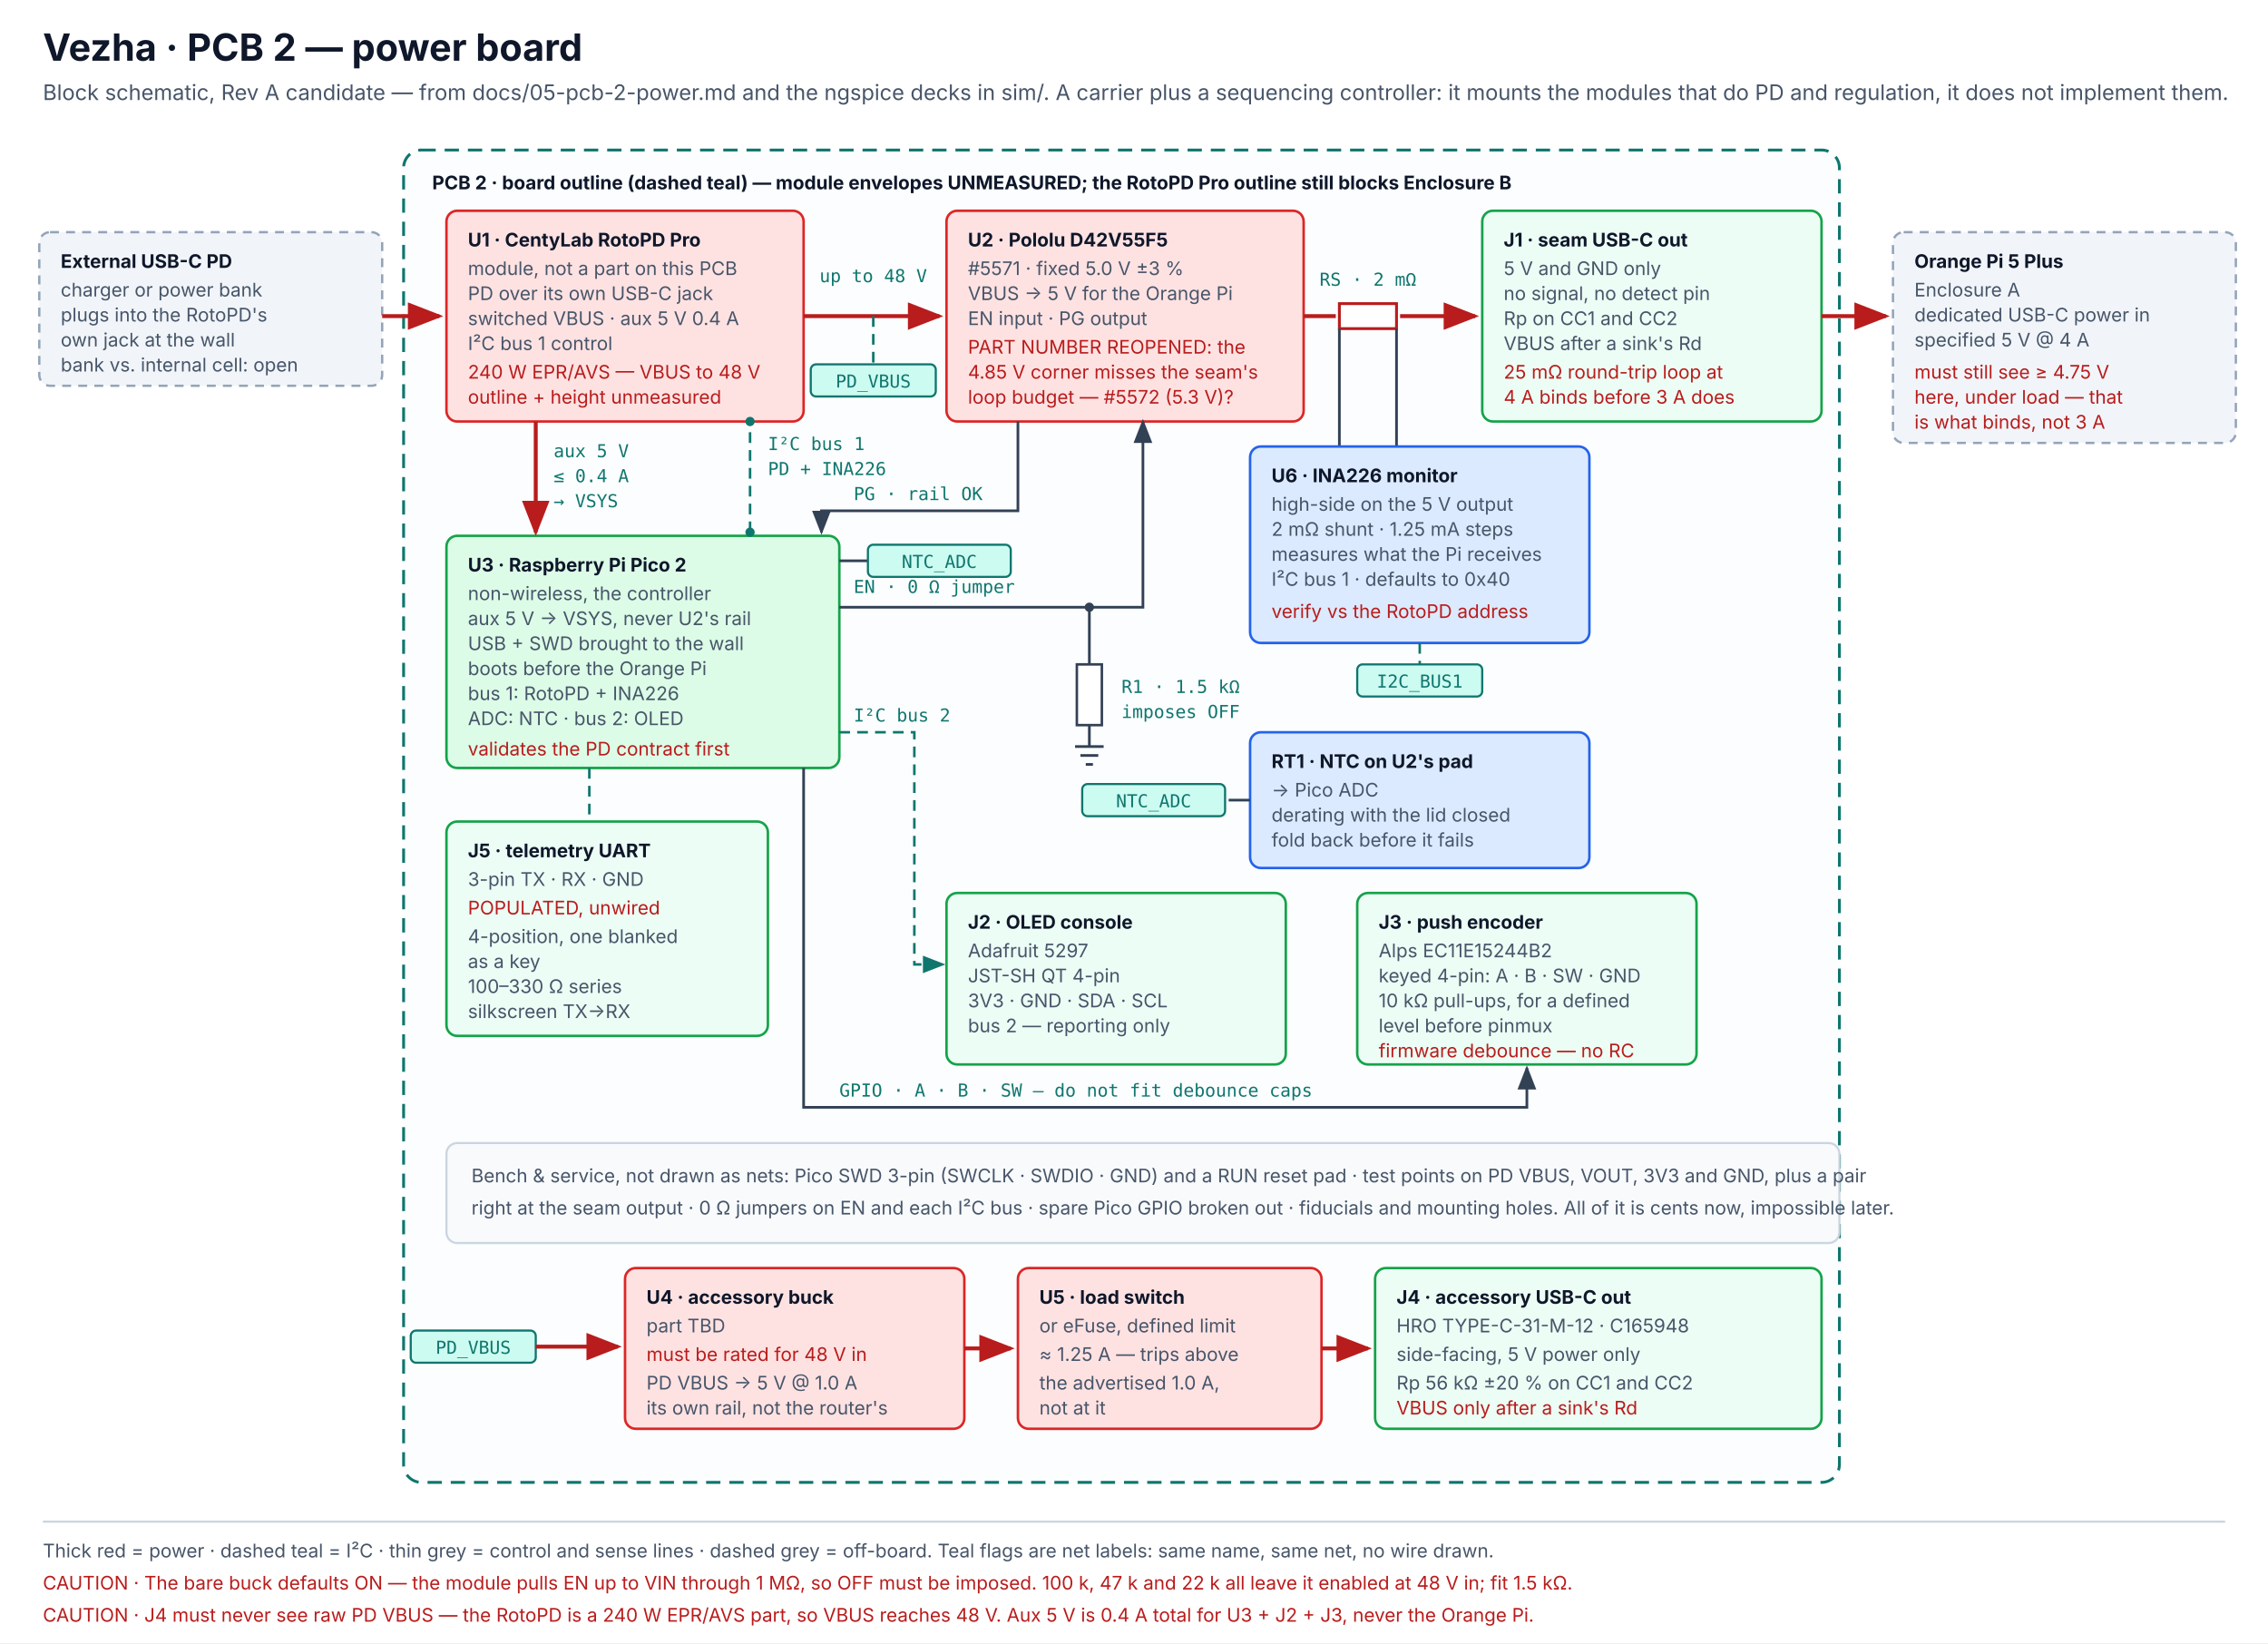
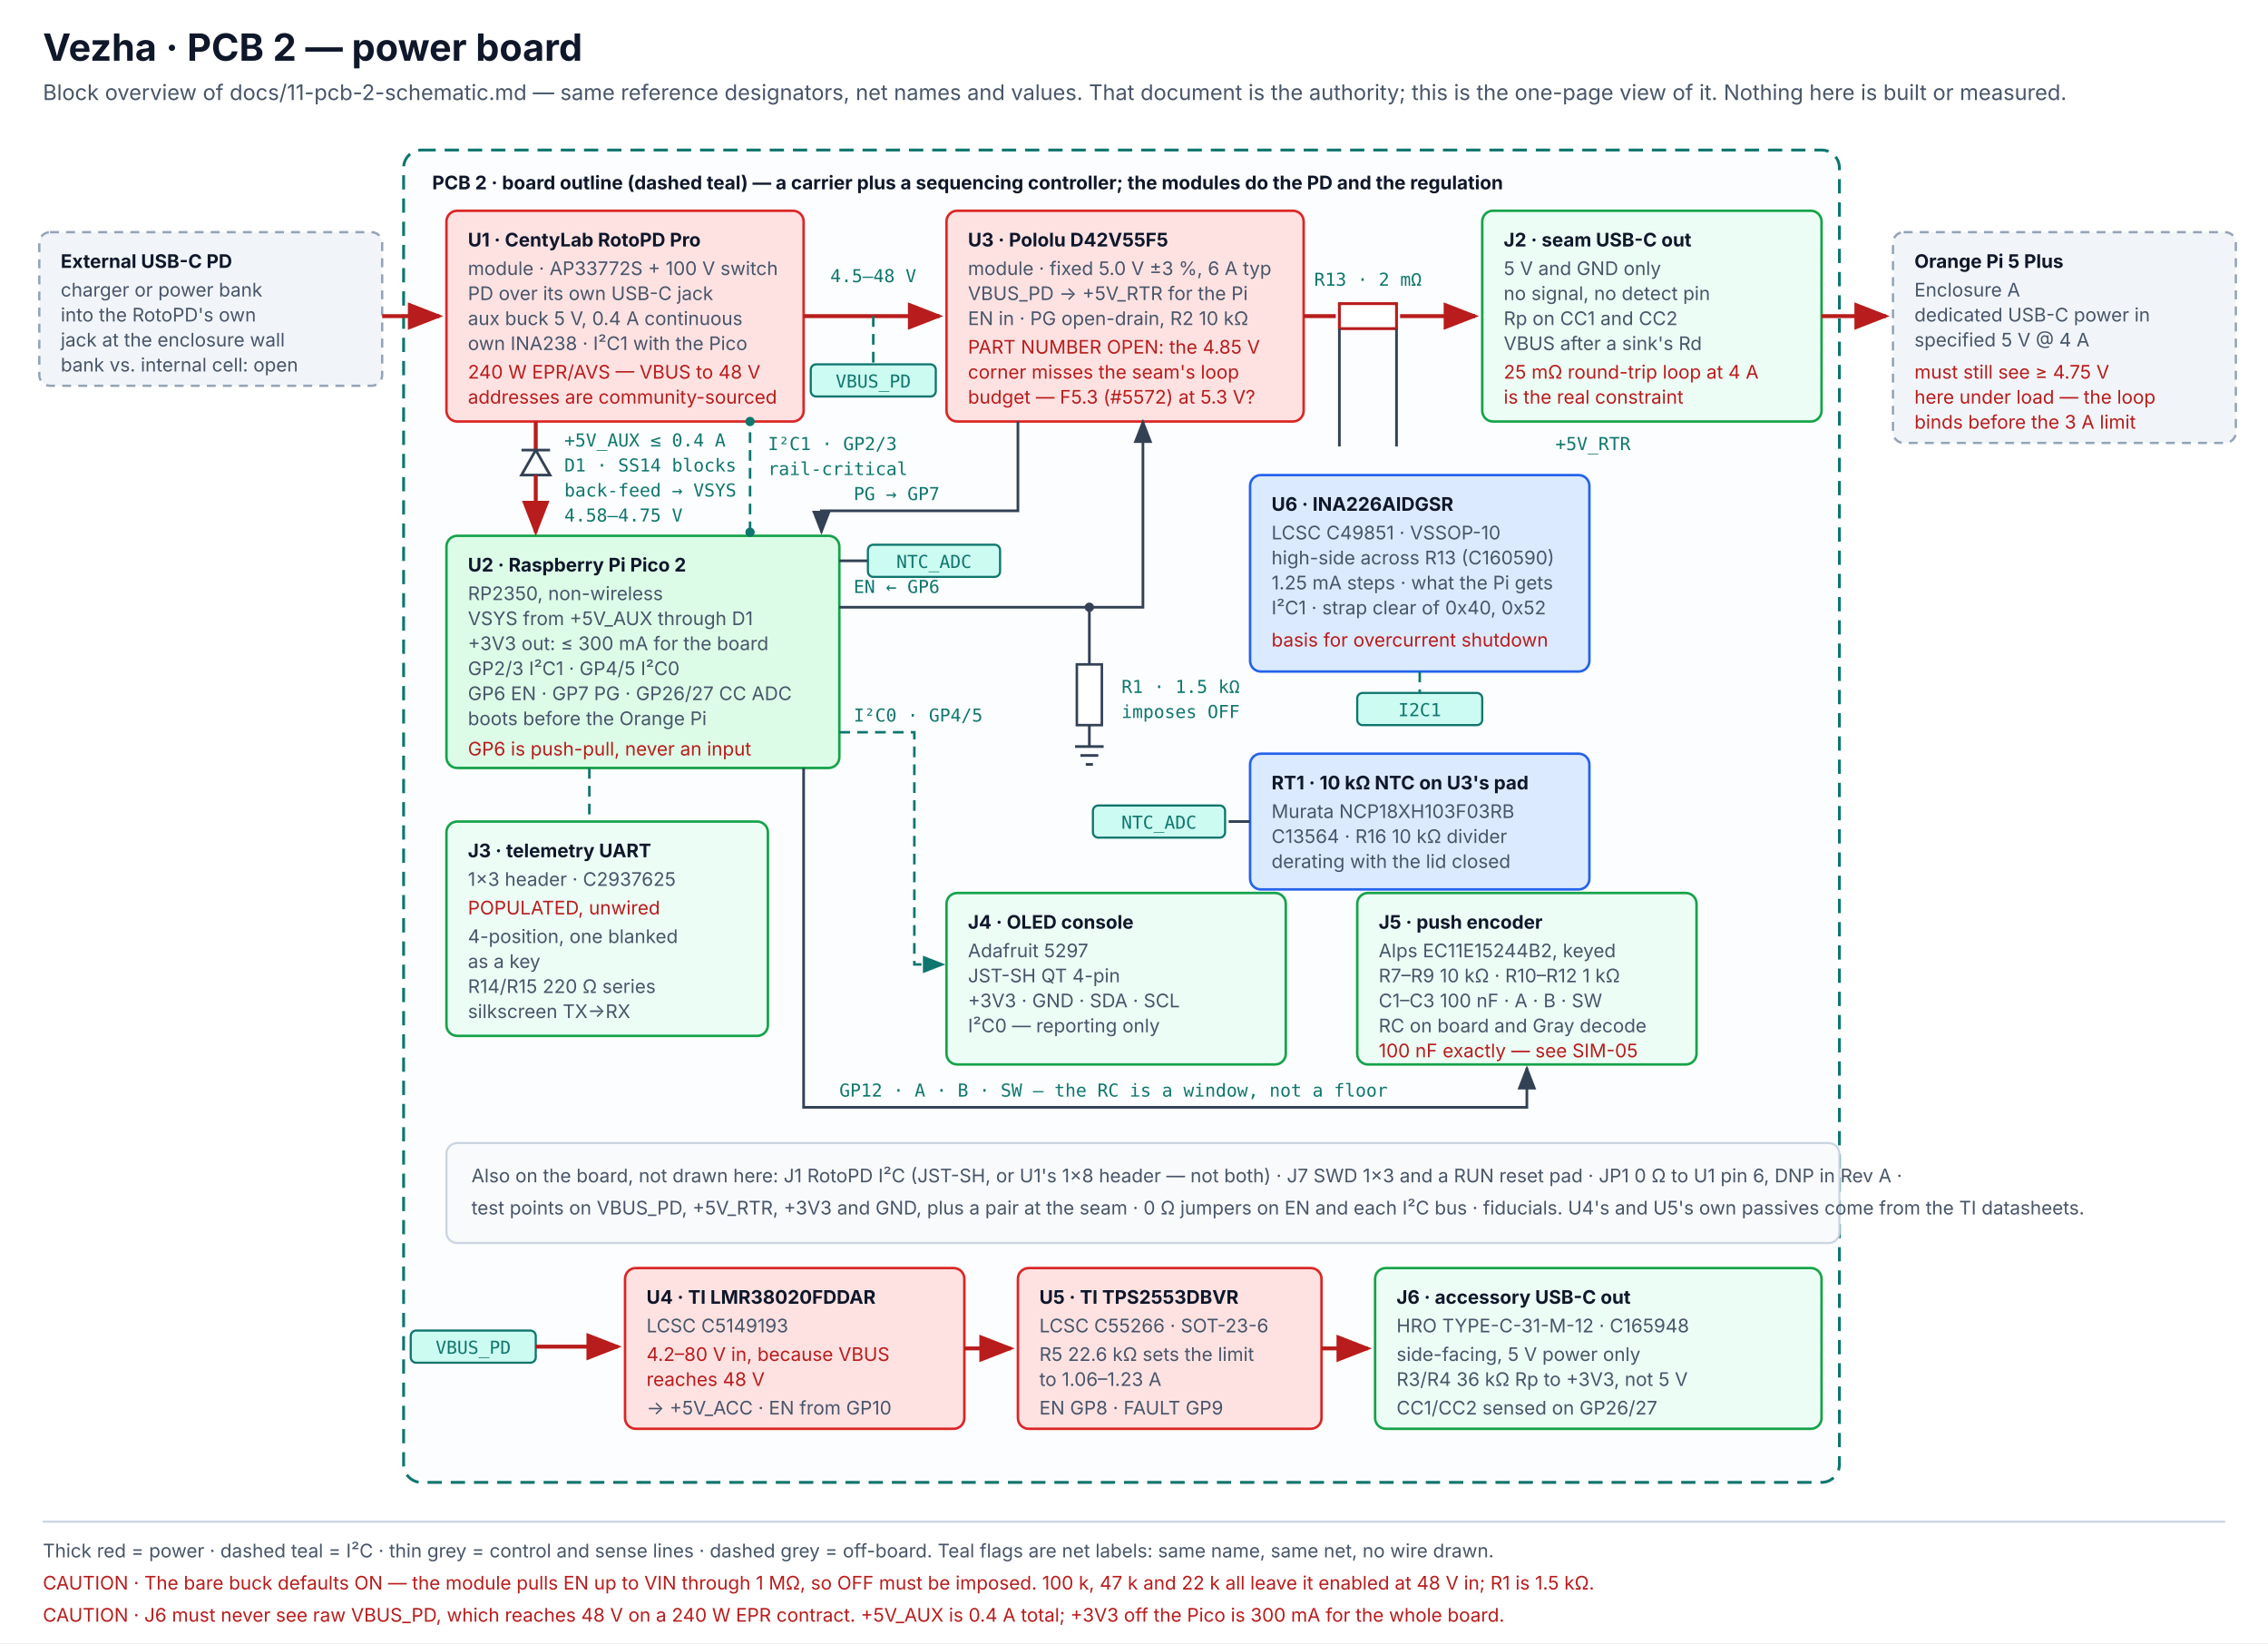
<svg xmlns="http://www.w3.org/2000/svg" viewBox="0 0 1270 920" width="1270" height="920" font-family="Inter, 'Helvetica Neue', Helvetica, Arial, sans-serif">
  <style>
    .bg   { fill:#ffffff; }
    .t    { font-size:21px; font-weight:700; fill:#0f172a; }
    .st   { font-size:12px; fill:#475569; }
    .bd   { font-size:10.5px; fill:#475569; }
    .net  { font-size:10px; fill:#0f766e; font-family:ui-monospace, SFMono-Regular, Menlo, Consolas, monospace; }
    .ref  { font-size:10.5px; font-weight:700; fill:#0f172a; }
    .warn { font-size:10.5px; fill:#b91c1c; }
    .board{ fill:#fbfdfe; stroke:#0f766e; stroke-width:1.6; stroke-dasharray:8 5; }
    .ob   { fill:#f1f5f9; stroke:#94a3b8; stroke-width:1.3; stroke-dasharray:5 4; }
    .pwr  { fill:#fee2e2; stroke:#dc2626; stroke-width:1.4; }
    .ctl  { fill:#dcfce7; stroke:#16a34a; stroke-width:1.4; }
    .conn { fill:#ecfdf5; stroke:#16a34a; stroke-width:1.4; }
-     .ic   { fill:#dbeafe; stroke:#2563eb; stroke-width:1.4; }
+     .sns  { fill:#dbeafe; stroke:#2563eb; stroke-width:1.4; }
    .note { fill:#f8fafc; stroke:#cbd5e1; stroke-width:1.2; }
    .w    { stroke:#b91c1c; stroke-width:2.2; fill:none; }
    .wd   { stroke:#0f766e; stroke-width:1.4; fill:none; stroke-dasharray:6 4; }
    .wc   { stroke:#334155; stroke-width:1.5; fill:none; }
    .ch   { stroke:#cbd5e1; stroke-width:1.2; fill:none; }
    .sym  { stroke:#334155; stroke-width:1.5; fill:none; }
    .flag { fill:#ccfbf1; stroke:#0f766e; stroke-width:1.2; }
  </style>
  <defs>
    <marker id="ar" markerWidth="9" markerHeight="7" refX="8" refY="3.5" orient="auto">
      <polygon points="0 0, 9 3.5, 0 7" fill="#b91c1c" />
    </marker>
    <marker id="arg" markerWidth="9" markerHeight="7" refX="8" refY="3.5" orient="auto">
      <polygon points="0 0, 9 3.5, 0 7" fill="#0f766e" />
    </marker>
    <marker id="ark" markerWidth="9" markerHeight="7" refX="8" refY="3.5" orient="auto">
      <polygon points="0 0, 9 3.5, 0 7" fill="#334155" />
    </marker>
  </defs>
  <rect class="bg" x="0" y="0" width="1270" height="920" />
  <text class="t" x="24" y="34">Vezha · PCB 2 — power board</text>
-   <text class="st" x="24" y="56">Block schematic, Rev A candidate — from docs/05-pcb-2-power.md and the ngspice decks in sim/. A carrier plus a sequencing controller: it mounts the modules that do PD and regulation, it does not implement them.</text>
+   <text class="st" x="24" y="56">Block overview of docs/11-pcb-2-schematic.md — same reference designators, net names and values. That document is the authority; this is the one-page view of it. Nothing here is built or measured.</text>
  <rect class="board" x="226" y="84" width="804" height="746" rx="10" />
-   <text class="ref" x="242" y="106">PCB 2 · board outline (dashed teal) — module envelopes UNMEASURED; the RotoPD Pro outline still blocks Enclosure B</text>
+   <text class="ref" x="242" y="106">PCB 2 · board outline (dashed teal) — a carrier plus a sequencing controller; the modules do the PD and the regulation</text>
  <rect class="ob" x="22" y="130" width="192" height="86" rx="6" />
  <text class="ref" x="34" y="150">External USB-C PD</text>
  <text class="bd" x="34" y="166">charger or power bank</text>
-   <text class="bd" x="34" y="180">plugs into the RotoPD's</text>
-   <text class="bd" x="34" y="194">own jack at the wall</text>
+   <text class="bd" x="34" y="180">into the RotoPD's own</text>
+   <text class="bd" x="34" y="194">jack at the enclosure wall</text>
  <text class="bd" x="34" y="208">bank vs. internal cell: open</text>
  <rect class="ob" x="1060" y="130" width="192" height="118" rx="6" />
  <text class="ref" x="1072" y="150">Orange Pi 5 Plus</text>
  <text class="bd" x="1072" y="166">Enclosure A</text>
  <text class="bd" x="1072" y="180">dedicated USB-C power in</text>
  <text class="bd" x="1072" y="194">specified 5 V @ 4 A</text>
  <text class="warn" x="1072" y="212">must still see ≥ 4.75 V</text>
-   <text class="warn" x="1072" y="226">here, under load — that</text>
-   <text class="warn" x="1072" y="240">is what binds, not 3 A</text>
+   <text class="warn" x="1072" y="226">here under load — the loop</text>
+   <text class="warn" x="1072" y="240">binds before the 3 A limit</text>
  <rect class="pwr" x="250" y="118" width="200" height="118" rx="6" />
  <text class="ref" x="262" y="138">U1 · CentyLab RotoPD Pro</text>
-   <text class="bd" x="262" y="154">module, not a part on this PCB</text>
+   <text class="bd" x="262" y="154">module · AP33772S + 100 V switch</text>
  <text class="bd" x="262" y="168">PD over its own USB-C jack</text>
-   <text class="bd" x="262" y="182">switched VBUS · aux 5 V 0.4 A</text>
-   <text class="bd" x="262" y="196">I²C bus 1 control</text>
+   <text class="bd" x="262" y="182">aux buck 5 V, 0.4 A continuous</text>
+   <text class="bd" x="262" y="196">own INA238 · I²C1 with the Pico</text>
  <text class="warn" x="262" y="212">240 W EPR/AVS — VBUS to 48 V</text>
-   <text class="warn" x="262" y="226">outline + height unmeasured</text>
+   <text class="warn" x="262" y="226">addresses are community-sourced</text>
  <rect class="pwr" x="530" y="118" width="200" height="118" rx="6" />
-   <text class="ref" x="542" y="138">U2 · Pololu D42V55F5</text>
-   <text class="bd" x="542" y="154">#5571 · fixed 5.0 V ±3 %</text>
-   <text class="bd" x="542" y="168">VBUS → 5 V for the Orange Pi</text>
-   <text class="bd" x="542" y="182">EN input · PG output</text>
-   <text class="warn" x="542" y="198">PART NUMBER REOPENED: the</text>
-   <text class="warn" x="542" y="212">4.85 V corner misses the seam's</text>
-   <text class="warn" x="542" y="226">loop budget — #5572 (5.3 V)?</text>
+   <text class="ref" x="542" y="138">U3 · Pololu D42V55F5</text>
+   <text class="bd" x="542" y="154">module · fixed 5.0 V ±3 %, 6 A typ</text>
+   <text class="bd" x="542" y="168">VBUS_PD → +5V_RTR for the Pi</text>
+   <text class="bd" x="542" y="182">EN in · PG open-drain, R2 10 kΩ</text>
+   <text class="warn" x="542" y="198">PART NUMBER OPEN: the 4.85 V</text>
+   <text class="warn" x="542" y="212">corner misses the seam's loop</text>
+   <text class="warn" x="542" y="226">budget — F5.3 (#5572) at 5.3 V?</text>
  <rect class="conn" x="830" y="118" width="190" height="118" rx="6" />
-   <text class="ref" x="842" y="138">J1 · seam USB-C out</text>
+   <text class="ref" x="842" y="138">J2 · seam USB-C out</text>
  <text class="bd" x="842" y="154">5 V and GND only</text>
  <text class="bd" x="842" y="168">no signal, no detect pin</text>
  <text class="bd" x="842" y="182">Rp on CC1 and CC2</text>
  <text class="bd" x="842" y="196">VBUS after a sink's Rd</text>
-   <text class="warn" x="842" y="212">25 mΩ round-trip loop at</text>
-   <text class="warn" x="842" y="226">4 A binds before 3 A does</text>
+   <text class="warn" x="842" y="212">25 mΩ round-trip loop at 4 A</text>
+   <text class="warn" x="842" y="226">is the real constraint</text>
  <path class="w" d="M214 177 H246" marker-end="url(#ar)" />
  <path class="w" d="M450 177 H526" marker-end="url(#ar)" />
-   <text class="net" x="489" y="158" text-anchor="middle">up to 48 V</text>
+   <text class="net" x="489" y="158" text-anchor="middle">4.5–48 V</text>
  <path class="wd" d="M489 177 V204" />
  <rect class="flag" x="454" y="204" width="70" height="18" rx="3" />
-   <text class="net" x="489" y="217" text-anchor="middle">PD_VBUS</text>
+   <text class="net" x="489" y="217" text-anchor="middle">VBUS_PD</text>
  <path class="w" d="M730 177 H748" />
  <rect x="750" y="170" width="32" height="14" fill="#ffffff" stroke="#b91c1c" stroke-width="1.6" />
-   <text class="net" x="766" y="160" text-anchor="middle">RS · 2 mΩ</text>
+   <text class="net" x="766" y="160" text-anchor="middle">R13 · 2 mΩ</text>
  <path class="w" d="M784 177 H826" marker-end="url(#ar)" />
  <path class="w" d="M1020 177 H1056" marker-end="url(#ar)" />
+   <text class="net" x="892" y="252" text-anchor="middle">+5V_RTR</text>
  <path class="wc" d="M750 184 V250" />
  <path class="wc" d="M782 184 V250" />
-   <rect class="ic" x="700" y="250" width="190" height="110" rx="6" />
-   <text class="ref" x="712" y="270">U6 · INA226 monitor</text>
-   <text class="bd" x="712" y="286">high-side on the 5 V output</text>
-   <text class="bd" x="712" y="300">2 mΩ shunt · 1.25 mA steps</text>
-   <text class="bd" x="712" y="314">measures what the Pi receives</text>
-   <text class="bd" x="712" y="328">I²C bus 1 · defaults to 0x40</text>
-   <text class="warn" x="712" y="346">verify vs the RotoPD address</text>
-   <path class="wd" d="M795 360 V372" />
-   <rect class="flag" x="760" y="372" width="70" height="18" rx="3" />
-   <text class="net" x="795" y="385" text-anchor="middle">I2C_BUS1</text>
-   <rect class="ic" x="700" y="410" width="190" height="76" rx="6" />
-   <text class="ref" x="712" y="430">RT1 · NTC on U2's pad</text>
-   <text class="bd" x="712" y="446">→ Pico ADC</text>
-   <text class="bd" x="712" y="460">derating with the lid closed</text>
-   <text class="bd" x="712" y="474">fold back before it fails</text>
-   <path class="wc" d="M700 448 H688" />
-   <rect class="flag" x="606" y="439" width="80" height="18" rx="3" />
-   <text class="net" x="646" y="452" text-anchor="middle">NTC_ADC</text>
+   <rect class="sns" x="700" y="266" width="190" height="110" rx="6" />
+   <text class="ref" x="712" y="286">U6 · INA226AIDGSR</text>
+   <text class="bd" x="712" y="302">LCSC C49851 · VSSOP-10</text>
+   <text class="bd" x="712" y="316">high-side across R13 (C160590)</text>
+   <text class="bd" x="712" y="330">1.25 mA steps · what the Pi gets</text>
+   <text class="bd" x="712" y="344">I²C1 · strap clear of 0x40, 0x52</text>
+   <text class="warn" x="712" y="362">basis for overcurrent shutdown</text>
+   <path class="wd" d="M795 376 V388" />
+   <rect class="flag" x="760" y="388" width="70" height="18" rx="3" />
+   <text class="net" x="795" y="401" text-anchor="middle">I2C1</text>
+   <rect class="sns" x="700" y="422" width="190" height="76" rx="6" />
+   <text class="ref" x="712" y="442">RT1 · 10 kΩ NTC on U3's pad</text>
+   <text class="bd" x="712" y="458">Murata NCP18XH103F03RB</text>
+   <text class="bd" x="712" y="472">C13564 · R16 10 kΩ divider</text>
+   <text class="bd" x="712" y="486">derating with the lid closed</text>
+   <path class="wc" d="M700 460 H688" />
+   <rect class="flag" x="612" y="451" width="74" height="18" rx="3" />
+   <text class="net" x="649" y="464" text-anchor="middle">NTC_ADC</text>
  <rect class="ctl" x="250" y="300" width="220" height="130" rx="6" />
-   <text class="ref" x="262" y="320">U3 · Raspberry Pi Pico 2</text>
-   <text class="bd" x="262" y="336">non-wireless, the controller</text>
-   <text class="bd" x="262" y="350">aux 5 V → VSYS, never U2's rail</text>
-   <text class="bd" x="262" y="364">USB + SWD brought to the wall</text>
-   <text class="bd" x="262" y="378">boots before the Orange Pi</text>
-   <text class="bd" x="262" y="392">bus 1: RotoPD + INA226</text>
-   <text class="bd" x="262" y="406">ADC: NTC · bus 2: OLED</text>
-   <text class="warn" x="262" y="423">validates the PD contract first</text>
-   <path class="w" d="M300 236 V298" marker-end="url(#ar)" />
-   <text class="net" x="310" y="256">aux 5 V</text>
-   <text class="net" x="310" y="270">≤ 0.4 A</text>
-   <text class="net" x="310" y="284">→ VSYS</text>
+   <text class="ref" x="262" y="320">U2 · Raspberry Pi Pico 2</text>
+   <text class="bd" x="262" y="336">RP2350, non-wireless</text>
+   <text class="bd" x="262" y="350">VSYS from +5V_AUX through D1</text>
+   <text class="bd" x="262" y="364">+3V3 out: ≤ 300 mA for the board</text>
+   <text class="bd" x="262" y="378">GP2/3 I²C1 · GP4/5 I²C0</text>
+   <text class="bd" x="262" y="392">GP6 EN · GP7 PG · GP26/27 CC ADC</text>
+   <text class="bd" x="262" y="406">boots before the Orange Pi</text>
+   <text class="warn" x="262" y="423">GP6 is push-pull, never an input</text>
+   <path class="w" d="M300 236 V252" />
+   <path class="sym" d="M292 252 H308 M300 252 L292 266 L308 266 Z M292 266 H308" fill="#ffffff" />
+   <path class="w" d="M300 266 V298" marker-end="url(#ar)" />
+   <text class="net" x="316" y="250">+5V_AUX ≤ 0.4 A</text>
+   <text class="net" x="316" y="264">D1 · SS14 blocks</text>
+   <text class="net" x="316" y="278">back-feed → VSYS</text>
+   <text class="net" x="316" y="292">4.58–4.75 V</text>
  <path class="wd" d="M420 298 V236" />
  <circle cx="420" cy="298" r="2.6" fill="#0f766e" />
  <circle cx="420" cy="236" r="2.6" fill="#0f766e" />
-   <text class="net" x="430" y="252">I²C bus 1</text>
-   <text class="net" x="430" y="266">PD + INA226</text>
+   <text class="net" x="430" y="252">I²C1 · GP2/3</text>
+   <text class="net" x="430" y="266">rail-critical</text>
  <path class="wc" d="M570 236 V286 H460 V298" marker-end="url(#ark)" />
-   <text class="net" x="478" y="280">PG · rail OK</text>
+   <text class="net" x="478" y="280">PG → GP7</text>
  <path class="wc" d="M470 314 H486" />
-   <rect class="flag" x="486" y="305" width="80" height="18" rx="3" />
-   <text class="net" x="526" y="318" text-anchor="middle">NTC_ADC</text>
+   <rect class="flag" x="486" y="305" width="74" height="18" rx="3" />
+   <text class="net" x="523" y="318" text-anchor="middle">NTC_ADC</text>
  <path class="wc" d="M470 340 H640 V236" marker-end="url(#ark)" />
-   <text class="net" x="478" y="332">EN · 0 Ω jumper</text>
+   <text class="net" x="478" y="332">EN ← GP6</text>
  <circle cx="610" cy="340" r="2.6" fill="#334155" />
  <path class="wc" d="M610 340 V372" />
  <rect x="603" y="372" width="14" height="34" fill="#ffffff" stroke="#334155" stroke-width="1.4" />
  <path class="sym" d="M610 406 V418 M602 418 H618 M605 423 H615 M608 428 H612" />
  <text class="net" x="628" y="388">R1 · 1.5 kΩ</text>
  <text class="net" x="628" y="402">imposes OFF</text>
  <path class="wd" d="M470 410 H512 V540 H528" marker-end="url(#arg)" />
-   <text class="net" x="478" y="404">I²C bus 2</text>
+   <text class="net" x="478" y="404">I²C0 · GP4/5</text>
  <rect class="conn" x="530" y="500" width="190" height="96" rx="6" />
-   <text class="ref" x="542" y="520">J2 · OLED console</text>
+   <text class="ref" x="542" y="520">J4 · OLED console</text>
  <text class="bd" x="542" y="536">Adafruit 5297</text>
  <text class="bd" x="542" y="550">JST-SH QT 4-pin</text>
-   <text class="bd" x="542" y="564">3V3 · GND · SDA · SCL</text>
-   <text class="bd" x="542" y="578">bus 2 — reporting only</text>
+   <text class="bd" x="542" y="564">+3V3 · GND · SDA · SCL</text>
+   <text class="bd" x="542" y="578">I²C0 — reporting only</text>
  <rect class="conn" x="760" y="500" width="190" height="96" rx="6" />
-   <text class="ref" x="772" y="520">J3 · push encoder</text>
-   <text class="bd" x="772" y="536">Alps EC11E15244B2</text>
-   <text class="bd" x="772" y="550">keyed 4-pin: A · B · SW · GND</text>
-   <text class="bd" x="772" y="564">10 kΩ pull-ups, for a defined</text>
-   <text class="bd" x="772" y="578">level before pinmux</text>
-   <text class="warn" x="772" y="592">firmware debounce — no RC</text>
+   <text class="ref" x="772" y="520">J5 · push encoder</text>
+   <text class="bd" x="772" y="536">Alps EC11E15244B2, keyed</text>
+   <text class="bd" x="772" y="550">R7–R9 10 kΩ · R10–R12 1 kΩ</text>
+   <text class="bd" x="772" y="564">C1–C3 100 nF · A · B · SW</text>
+   <text class="bd" x="772" y="578">RC on board and Gray decode</text>
+   <text class="warn" x="772" y="592">100 nF exactly — see SIM-05</text>
  <path class="wc" d="M450 430 V620 H855 V598" marker-end="url(#ark)" />
-   <text class="net" x="470" y="614">GPIO · A · B · SW — do not fit debounce caps</text>
+   <text class="net" x="470" y="614">GP12 · A · B · SW — the RC is a window, not a floor</text>
  <rect class="conn" x="250" y="460" width="180" height="120" rx="6" />
-   <text class="ref" x="262" y="480">J5 · telemetry UART</text>
-   <text class="bd" x="262" y="496">3-pin TX · RX · GND</text>
+   <text class="ref" x="262" y="480">J3 · telemetry UART</text>
+   <text class="bd" x="262" y="496">1×3 header · C2937625</text>
  <text class="warn" x="262" y="512">POPULATED, unwired</text>
  <text class="bd" x="262" y="528">4-position, one blanked</text>
  <text class="bd" x="262" y="542">as a key</text>
-   <text class="bd" x="262" y="556">100–330 Ω series</text>
+   <text class="bd" x="262" y="556">R14/R15 220 Ω series</text>
  <text class="bd" x="262" y="570">silkscreen TX→RX</text>
  <path class="wd" d="M330 430 V458" />
  <rect class="note" x="250" y="640" width="780" height="56" rx="6" />
-   <text class="bd" x="264" y="662">Bench &amp; service, not drawn as nets: Pico SWD 3-pin (SWCLK · SWDIO · GND) and a RUN reset pad · test points on PD VBUS, VOUT, 3V3 and GND, plus a pair</text>
-   <text class="bd" x="264" y="680">right at the seam output · 0 Ω jumpers on EN and each I²C bus · spare Pico GPIO broken out · fiducials and mounting holes. All of it is cents now, impossible later.</text>
+   <text class="bd" x="264" y="662">Also on the board, not drawn here: J1 RotoPD I²C (JST-SH, or U1's 1×8 header — not both) · J7 SWD 1×3 and a RUN reset pad · JP1 0 Ω to U1 pin 6, DNP in Rev A ·</text>
+   <text class="bd" x="264" y="680">test points on VBUS_PD, +5V_RTR, +3V3 and GND, plus a pair at the seam · 0 Ω jumpers on EN and each I²C bus · fiducials. U4's and U5's own passives come from the TI datasheets.</text>
  <rect class="flag" x="230" y="745" width="70" height="18" rx="3" />
-   <text class="net" x="265" y="758" text-anchor="middle">PD_VBUS</text>
+   <text class="net" x="265" y="758" text-anchor="middle">VBUS_PD</text>
  <path class="w" d="M300 754 H346" marker-end="url(#ar)" />
  <rect class="pwr" x="350" y="710" width="190" height="90" rx="6" />
-   <text class="ref" x="362" y="730">U4 · accessory buck</text>
-   <text class="bd" x="362" y="746">part TBD</text>
-   <text class="warn" x="362" y="762">must be rated for 48 V in</text>
-   <text class="bd" x="362" y="778">PD VBUS → 5 V @ 1.0 A</text>
-   <text class="bd" x="362" y="792">its own rail, not the router's</text>
+   <text class="ref" x="362" y="730">U4 · TI LMR38020FDDAR</text>
+   <text class="bd" x="362" y="746">LCSC C5149193</text>
+   <text class="warn" x="362" y="762">4.2–80 V in, because VBUS</text>
+   <text class="warn" x="362" y="776">reaches 48 V</text>
+   <text class="bd" x="362" y="792">→ +5V_ACC · EN from GP10</text>
  <rect class="pwr" x="570" y="710" width="170" height="90" rx="6" />
-   <text class="ref" x="582" y="730">U5 · load switch</text>
-   <text class="bd" x="582" y="746">or eFuse, defined limit</text>
-   <text class="bd" x="582" y="762">≈ 1.25 A — trips above</text>
-   <text class="bd" x="582" y="778">the advertised 1.0 A,</text>
-   <text class="bd" x="582" y="792">not at it</text>
+   <text class="ref" x="582" y="730">U5 · TI TPS2553DBVR</text>
+   <text class="bd" x="582" y="746">LCSC C55266 · SOT-23-6</text>
+   <text class="bd" x="582" y="762">R5 22.6 kΩ sets the limit</text>
+   <text class="bd" x="582" y="776">to 1.06–1.23 A</text>
+   <text class="bd" x="582" y="792">EN GP8 · FAULT GP9</text>
  <path class="w" d="M540 755 H566" marker-end="url(#ar)" />
  <rect class="conn" x="770" y="710" width="250" height="90" rx="6" />
-   <text class="ref" x="782" y="730">J4 · accessory USB-C out</text>
+   <text class="ref" x="782" y="730">J6 · accessory USB-C out</text>
  <text class="bd" x="782" y="746">HRO TYPE-C-31-M-12 · C165948</text>
  <text class="bd" x="782" y="762">side-facing, 5 V power only</text>
-   <text class="bd" x="782" y="778">Rp 56 kΩ ±20 % on CC1 and CC2</text>
-   <text class="warn" x="782" y="792">VBUS only after a sink's Rd</text>
+   <text class="bd" x="782" y="776">R3/R4 36 kΩ Rp to +3V3, not 5 V</text>
+   <text class="bd" x="782" y="792">CC1/CC2 sensed on GP26/27</text>
  <path class="w" d="M740 755 H766" marker-end="url(#ar)" />
  <line class="ch" x1="24" y1="852" x2="1246" y2="852" />
  <text class="bd" x="24" y="872">Thick red = power · dashed teal = I²C · thin grey = control and sense lines · dashed grey = off-board. Teal flags are net labels: same name, same net, no wire drawn.</text>
-   <text class="warn" x="24" y="890">CAUTION · The bare buck defaults ON — the module pulls EN up to VIN through 1 MΩ, so OFF must be imposed. 100 k, 47 k and 22 k all leave it enabled at 48 V in; fit 1.5 kΩ.</text>
-   <text class="warn" x="24" y="908">CAUTION · J4 must never see raw PD VBUS — the RotoPD is a 240 W EPR/AVS part, so VBUS reaches 48 V. Aux 5 V is 0.4 A total for U3 + J2 + J3, never the Orange Pi.</text>
+   <text class="warn" x="24" y="890">CAUTION · The bare buck defaults ON — the module pulls EN up to VIN through 1 MΩ, so OFF must be imposed. 100 k, 47 k and 22 k all leave it enabled at 48 V in; R1 is 1.5 kΩ.</text>
+   <text class="warn" x="24" y="908">CAUTION · J6 must never see raw VBUS_PD, which reaches 48 V on a 240 W EPR contract. +5V_AUX is 0.4 A total; +3V3 off the Pico is 300 mA for the whole board.</text>
</svg>
